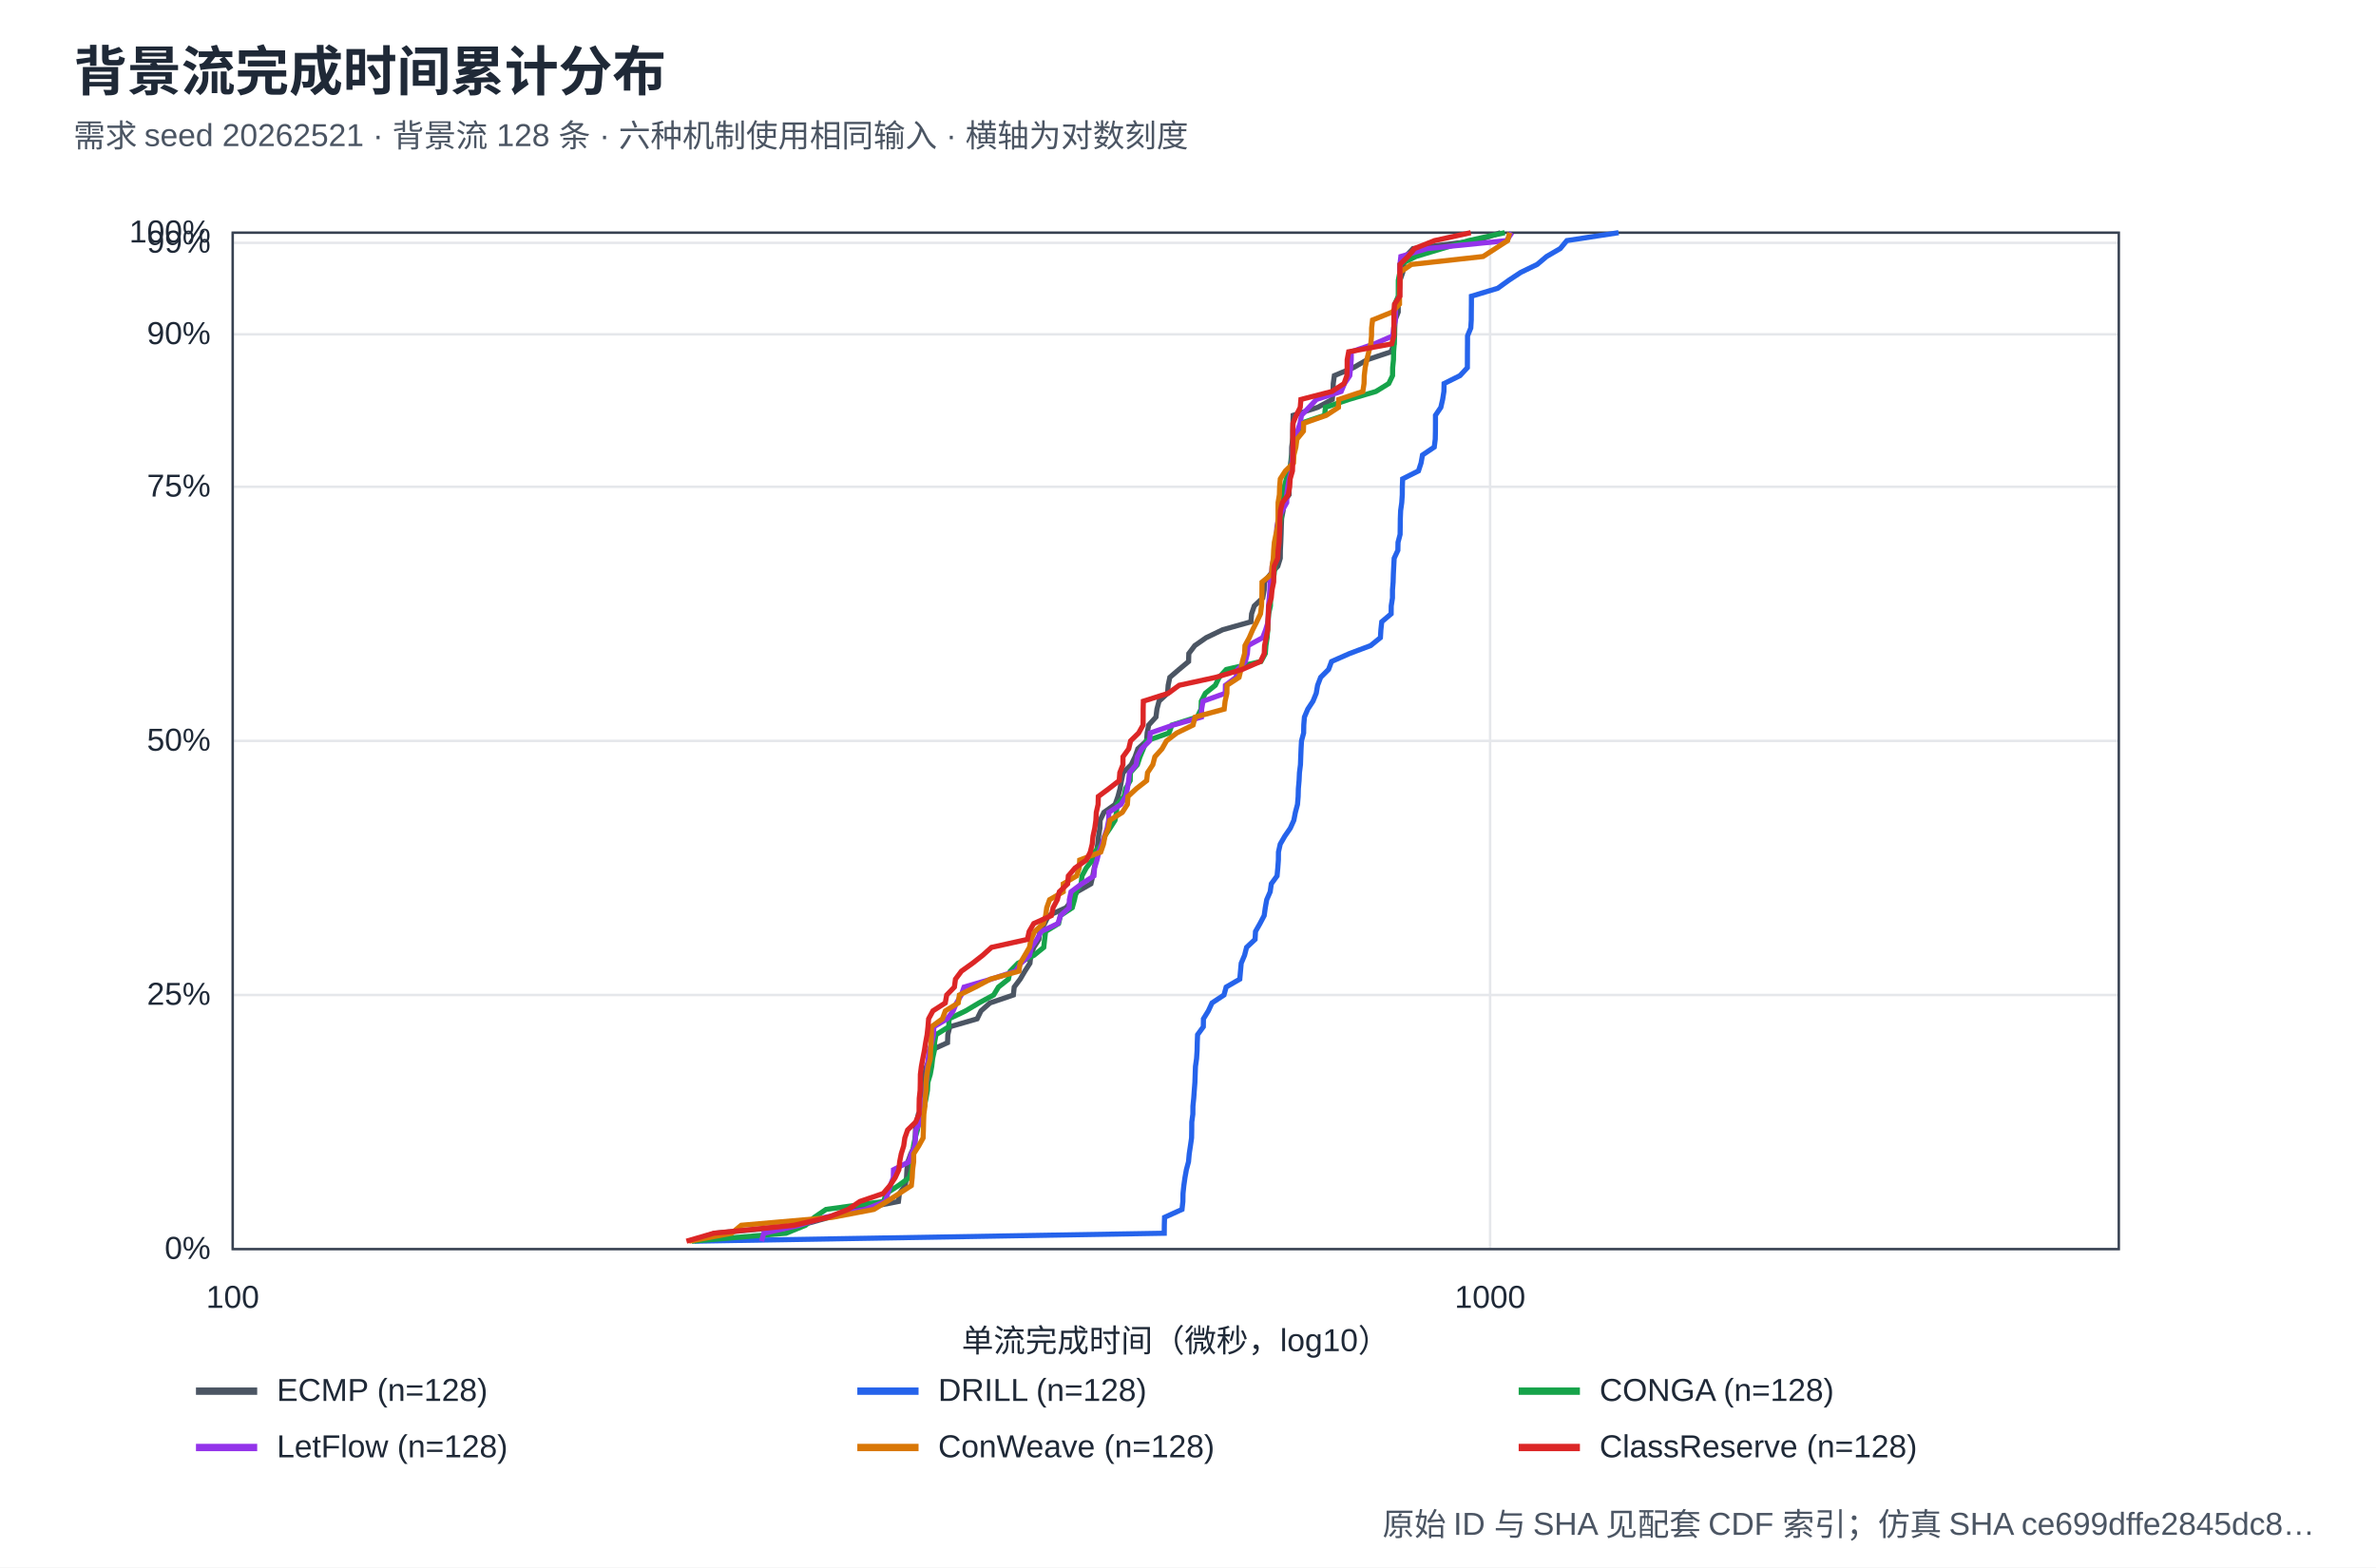
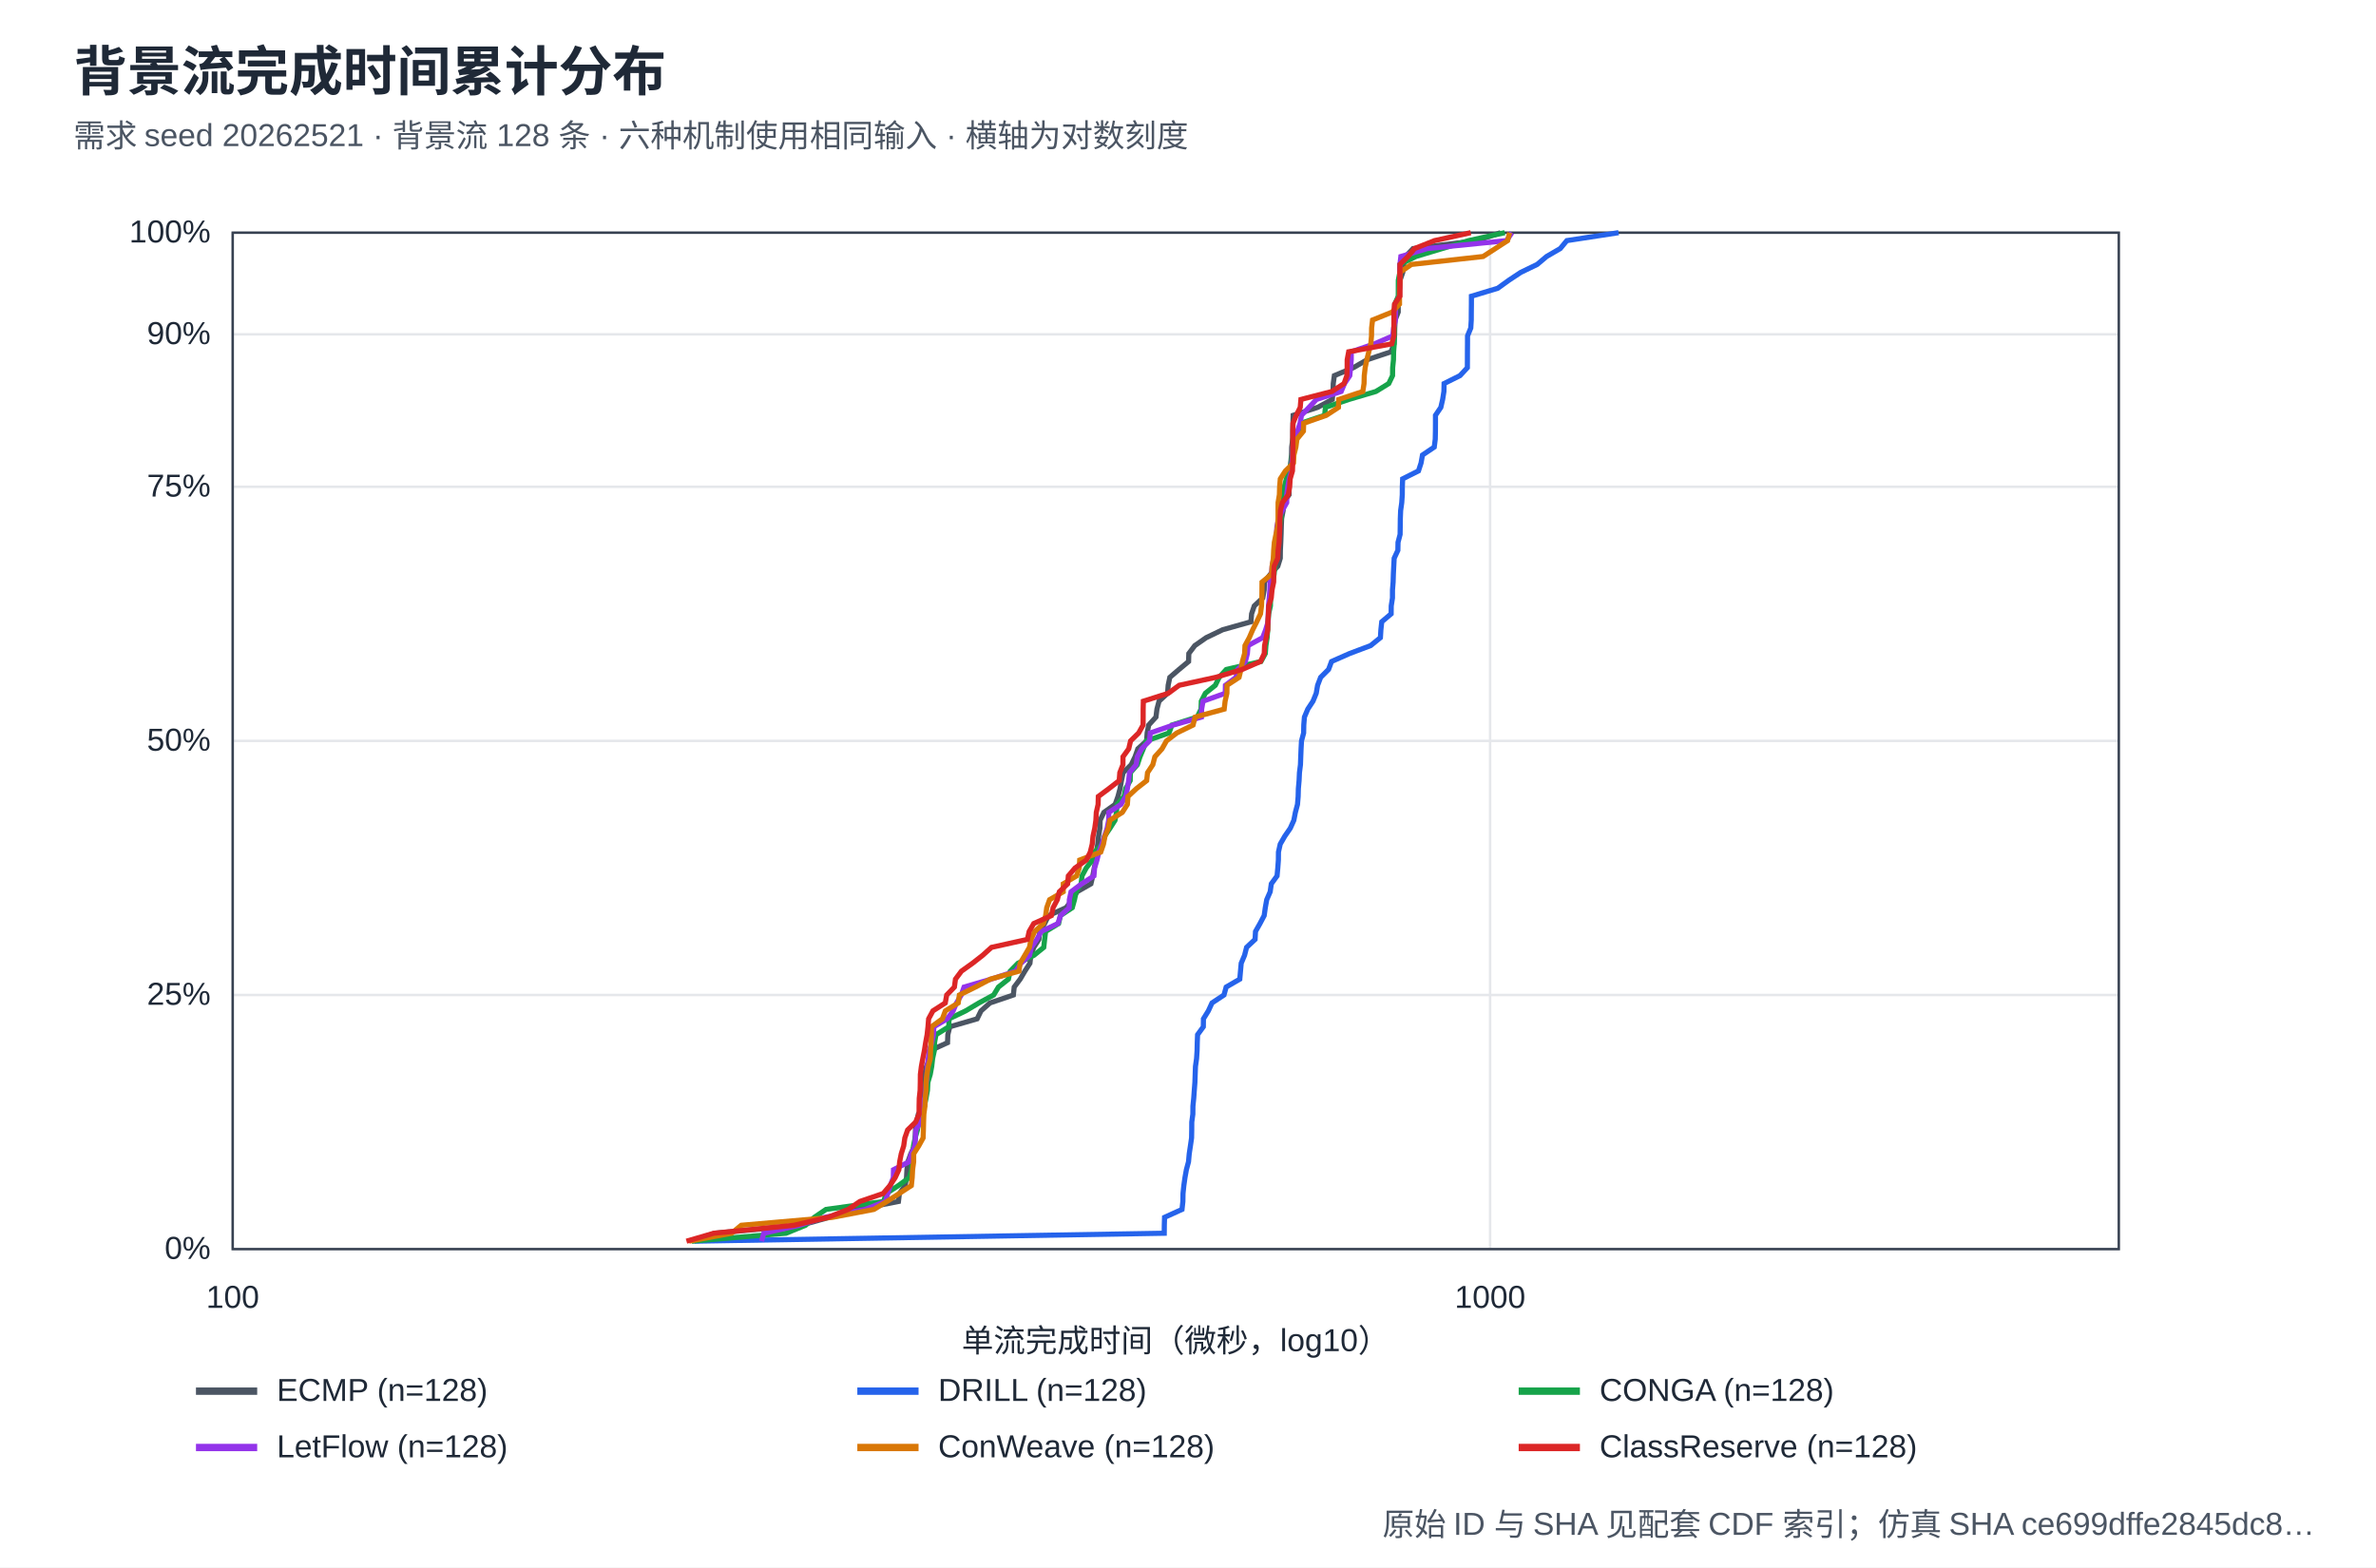
<svg xmlns="http://www.w3.org/2000/svg" width="970" height="640" viewBox="0 0 970 640">
  <rect width="100%" height="100%" fill="white" />
  <style>text{font-family:Arial,"Microsoft YaHei","Noto Sans CJK SC",sans-serif;fill:#1f2937}.title{font-size:22px;font-weight:700}.sub{font-size:13px;fill:#4b5563}.axis{font-size:13px}.grid{stroke:#e5e7eb;stroke-width:1}</style>
  <text class="title" x="30" y="37">背景流完成时间累计分布</text>
  <text class="sub" x="30" y="60">需求 seed 20262521 · 背景流 128 条 · 六种机制使用相同输入 · 横轴为对数刻度</text>
  <line class="grid" x1="95.00" y1="95" x2="95.00" y2="510" />
  <text class="axis" text-anchor="middle" x="95.00" y="534">100</text>
  <line class="grid" x1="608.33" y1="95" x2="608.33" y2="510" />
  <text class="axis" text-anchor="middle" x="608.33" y="534">1000</text>
  <line class="grid" x1="95" y1="510.00" x2="865" y2="510.00" />
  <text class="axis" text-anchor="end" x="86" y="514.00">0%</text>
  <line class="grid" x1="95" y1="406.25" x2="865" y2="406.25" />
  <text class="axis" text-anchor="end" x="86" y="410.25">25%</text>
  <line class="grid" x1="95" y1="302.50" x2="865" y2="302.50" />
  <text class="axis" text-anchor="end" x="86" y="306.50">50%</text>
  <line class="grid" x1="95" y1="198.75" x2="865" y2="198.75" />
  <text class="axis" text-anchor="end" x="86" y="202.75">75%</text>
  <line class="grid" x1="95" y1="136.50" x2="865" y2="136.50" />
  <text class="axis" text-anchor="end" x="86" y="140.50">90%</text>
-   <line class="grid" x1="95" y1="99.15" x2="865" y2="99.15" />
-   <text class="axis" text-anchor="end" x="86" y="103.15">99%</text>
  <line class="grid" x1="95" y1="95.00" x2="865" y2="95.00" />
  <text class="axis" text-anchor="end" x="86" y="99.00">100%</text>
  <rect x="95" y="95" width="770" height="415" fill="none" stroke="#374151" />
  <polyline points="282.42,506.76 291.80,503.52 326.91,500.27 338.54,497.03 350.20,493.79 366.79,490.55 367.18,487.30 369.52,484.06 370.09,480.82 370.26,477.58 370.65,474.34 371.82,471.09 373.38,467.85 373.64,464.61 373.74,461.37 374.18,458.12 374.92,454.88 376.88,451.64 376.91,448.40 377.00,445.16 377.06,441.91 377.49,438.67 378.21,435.43 379.64,432.19 379.77,428.95 386.83,425.70 386.95,422.46 387.75,419.22 398.91,415.98 400.50,412.73 404.15,409.49 413.70,406.25 414.05,403.01 416.49,399.77 418.40,396.52 420.47,393.28 420.84,390.04 422.05,386.80 424.12,383.55 424.49,380.31 426.47,377.07 428.05,373.83 435.26,370.59 437.72,367.34 439.71,364.10 445.36,360.86 446.14,357.62 446.73,354.38 447.44,351.13 447.63,347.89 448.16,344.65 448.49,341.41 449.03,338.16 449.12,334.92 450.67,331.68 455.25,328.44 456.41,325.20 457.27,321.95 457.84,318.71 458.51,315.47 461.82,312.23 463.39,308.98 464.53,305.74 468.10,302.50 468.32,299.26 468.96,296.02 471.92,292.77 472.32,289.53 473.17,286.29 476.67,283.05 476.90,279.80 477.58,276.56 481.35,273.32 485.24,270.08 485.33,266.84 487.78,263.59 492.42,260.35 499.18,257.11 510.69,253.87 510.96,250.62 512.06,247.38 515.52,244.14 516.10,240.90 516.19,237.66 518.66,234.41 521.67,231.17 522.67,227.93 522.71,224.69 522.87,221.45 523.00,218.20 523.09,214.96 523.22,211.72 523.84,208.48 523.93,205.23 526.26,201.99 526.27,198.75 526.33,195.51 526.74,192.27 526.94,189.02 527.27,185.78 527.33,182.54 527.75,179.30 527.76,176.05 527.84,172.81 527.93,169.57 537.91,166.33 543.90,163.09 544.21,159.84 544.30,156.60 544.75,153.36 552.50,150.12 558.14,146.88 567.91,143.63 569.09,140.39 569.33,137.15 569.40,133.91 569.55,130.66 570.82,127.42 570.82,124.18 570.95,120.94 571.38,117.70 571.55,114.45 572.68,111.21 573.06,107.97 573.84,104.73 576.91,101.48 602.83,98.24 612.64,95.00" fill="none" stroke="#4b5563" stroke-width="2.1" />
  <polyline points="283.47,506.76 475.30,503.52 475.33,500.27 475.43,497.03 482.55,493.79 482.91,490.55 482.96,487.30 483.30,484.06 483.76,480.82 484.34,477.58 485.21,474.34 485.50,471.09 485.99,467.85 486.46,464.61 486.52,461.37 486.54,458.12 486.98,454.88 487.01,451.64 487.34,448.40 487.57,445.16 487.82,441.91 487.93,438.67 488.05,435.43 488.50,432.19 488.71,428.95 488.78,425.70 488.91,422.46 491.26,419.22 491.30,415.98 493.31,412.73 494.80,409.49 499.69,406.25 500.58,403.01 506.14,399.77 506.43,396.52 506.72,393.28 508.09,390.04 508.92,386.80 512.38,383.55 512.56,380.31 514.39,377.07 516.10,373.83 516.56,370.59 517.14,367.34 518.55,364.10 519.01,360.86 521.36,357.62 521.66,354.38 521.90,351.13 521.93,347.89 522.65,344.65 524.52,341.41 526.76,338.16 528.21,334.92 528.84,331.68 529.70,328.44 529.97,325.20 530.06,321.95 530.35,318.71 530.50,315.47 530.91,312.23 531.03,308.98 531.16,305.74 531.34,302.50 532.21,299.26 532.27,296.02 532.53,292.77 533.90,289.53 536.03,286.29 537.35,283.05 537.91,279.80 539.15,276.56 542.39,273.32 543.60,270.08 550.94,266.84 559.56,263.59 563.55,260.35 563.75,257.11 564.10,253.87 567.93,250.62 567.97,247.38 568.47,244.14 568.48,240.90 568.74,237.66 568.84,234.41 569.00,231.17 569.17,227.93 570.68,224.69 570.74,221.45 571.59,218.20 571.64,214.96 571.68,211.72 571.81,208.48 572.26,205.23 572.48,201.99 572.50,198.75 572.63,195.51 579.09,192.27 580.15,189.02 580.73,185.78 585.53,182.54 585.94,179.30 586.01,176.05 586.03,172.81 586.03,169.57 588.22,166.33 588.96,163.09 589.48,159.84 589.55,156.60 596.05,153.36 599.05,150.12 599.07,146.88 599.08,143.63 599.11,140.39 599.12,137.15 600.44,133.91 600.64,130.66 600.66,127.42 600.70,124.18 600.71,120.94 611.45,117.70 615.95,114.45 620.85,111.21 627.55,107.97 631.39,104.73 636.98,101.48 639.66,98.24 660.79,95.00" fill="none" stroke="#2563eb" stroke-width="2.1" />
  <polyline points="282.44,506.76 320.87,503.52 328.86,500.27 332.45,497.03 337.22,493.79 360.71,490.55 361.81,487.30 366.77,484.06 371.22,480.82 372.20,477.58 372.27,474.34 372.67,471.09 372.93,467.85 373.60,464.61 374.54,461.37 375.01,458.12 375.68,454.88 377.37,451.64 378.06,448.40 378.64,445.16 378.80,441.91 379.77,438.67 380.37,435.43 380.74,432.19 381.44,428.95 381.52,425.70 382.11,422.46 387.34,419.22 387.44,415.98 394.22,412.73 399.65,409.49 405.65,406.25 407.61,403.01 411.69,399.77 412.41,396.52 415.59,393.28 422.10,390.04 426.11,386.80 426.47,383.55 426.87,380.31 432.18,377.07 432.90,373.83 437.76,370.59 438.66,367.34 439.34,364.10 441.36,360.86 441.73,357.62 443.46,354.38 445.96,351.13 446.75,347.89 450.12,344.65 450.95,341.41 453.15,338.16 455.20,334.92 455.79,331.68 456.06,328.44 458.90,325.20 459.57,321.95 461.41,318.71 461.47,315.47 464.33,312.23 465.40,308.98 466.75,305.74 467.99,302.50 477.23,299.26 478.45,296.02 488.74,292.77 490.32,289.53 490.43,286.29 492.09,283.05 496.15,279.80 497.72,276.56 500.65,273.32 514.79,270.08 516.55,266.84 516.81,263.59 517.30,260.35 517.53,257.11 517.68,253.87 517.93,250.62 518.65,247.38 518.70,244.14 518.95,240.90 519.64,237.66 520.16,234.41 520.50,231.17 520.61,227.93 520.64,224.69 520.99,221.45 521.85,218.20 522.35,214.96 522.97,211.72 523.21,208.48 523.72,205.23 523.83,201.99 524.32,198.75 525.17,195.51 526.51,192.27 527.08,189.02 527.48,185.78 527.80,182.54 527.86,179.30 530.06,176.05 531.06,172.81 540.78,169.57 541.11,166.33 550.69,163.09 561.70,159.84 566.96,156.60 568.51,153.36 568.55,150.12 568.88,146.88 568.94,143.63 569.20,140.39 569.21,137.15 569.21,133.91 569.21,130.66 569.32,127.42 569.42,124.18 570.84,120.94 570.85,117.70 570.86,114.45 571.48,111.21 571.54,107.97 578.01,104.73 588.78,101.48 599.58,98.24 614.34,95.00" fill="none" stroke="#16a34a" stroke-width="2.1" />
  <polyline points="310.91,506.76 311.81,503.52 326.19,500.27 336.67,497.03 353.20,493.79 361.53,490.55 362.41,487.30 363.46,484.06 364.70,480.82 364.77,477.58 371.13,474.34 372.03,471.09 373.48,467.85 373.70,464.61 373.93,461.37 375.71,458.12 375.90,454.88 375.95,451.64 377.54,448.40 377.92,445.16 378.15,441.91 378.47,438.67 378.56,435.43 378.99,432.19 379.33,428.95 380.41,425.70 381.08,422.46 381.25,419.22 386.68,415.98 389.12,412.73 390.50,409.49 392.43,406.25 393.57,403.01 404.62,399.77 414.62,396.52 416.82,393.28 420.32,390.04 421.04,386.80 423.29,383.55 425.08,380.31 431.89,377.07 432.96,373.83 436.50,370.59 436.56,367.34 437.25,364.10 441.60,360.86 446.60,357.62 446.87,354.38 447.85,351.13 448.62,347.89 449.83,344.65 450.93,341.41 452.00,338.16 452.61,334.92 452.67,331.68 457.64,328.44 459.56,325.20 460.26,321.95 460.76,318.71 461.11,315.47 463.84,312.23 464.31,308.98 466.06,305.74 469.29,302.50 469.59,299.26 479.02,296.02 490.48,292.77 490.57,289.53 491.14,286.29 500.21,283.05 500.28,279.80 504.60,276.56 505.29,273.32 508.42,270.08 509.24,266.84 509.51,263.59 515.48,260.35 516.72,257.11 517.71,253.87 517.76,250.62 517.86,247.38 518.17,244.14 518.43,240.90 518.46,237.66 519.06,234.41 519.36,231.17 519.99,227.93 520.54,224.69 520.98,221.45 521.14,218.20 521.30,214.96 522.02,211.72 523.48,208.48 525.29,205.23 525.32,201.99 525.74,198.75 526.34,195.51 527.30,192.27 527.37,189.02 527.74,185.78 527.81,182.54 528.60,179.30 529.70,176.05 530.75,172.81 531.33,169.57 534.37,166.33 537.44,163.09 547.54,159.84 548.89,156.60 551.05,153.36 551.37,150.12 551.64,146.88 551.65,143.63 561.12,140.39 568.60,137.15 568.93,133.91 569.68,130.66 569.71,127.42 569.73,124.18 571.36,120.94 571.36,117.70 571.43,114.45 571.46,111.21 571.53,107.97 571.90,104.73 582.72,101.48 615.06,98.24 617.23,95.00" fill="none" stroke="#9333ea" stroke-width="2.1" />
  <polyline points="281.32,506.76 298.69,503.52 302.61,500.27 339.81,497.03 356.78,493.79 362.10,490.55 367.09,487.30 372.05,484.06 372.40,480.82 372.57,477.58 373.00,474.34 373.01,471.09 375.08,467.85 376.86,464.61 376.97,461.37 377.05,458.12 377.17,454.88 377.60,451.64 377.71,448.40 378.04,445.16 378.07,441.91 378.40,438.67 378.96,435.43 379.80,432.19 379.88,428.95 380.13,425.70 380.24,422.46 380.24,419.22 384.73,415.98 385.94,412.73 391.19,409.49 391.66,406.25 398.22,403.01 404.31,399.77 415.99,396.52 416.46,393.28 418.39,390.04 420.27,386.80 420.92,383.55 422.40,380.31 425.98,377.07 426.88,373.83 427.33,370.59 428.49,367.34 434.06,364.10 434.07,360.86 439.51,357.62 440.60,354.38 440.79,351.13 449.38,347.89 450.49,344.65 451.11,341.41 452.46,338.16 453.08,334.92 458.19,331.68 460.24,328.44 460.50,325.20 463.99,321.95 468.13,318.71 468.48,315.47 470.63,312.23 471.48,308.98 474.39,305.74 476.20,302.50 480.43,299.26 487.06,296.02 487.91,292.77 499.77,289.53 500.15,286.29 500.88,283.05 500.93,279.80 505.84,276.56 506.62,273.32 507.21,270.08 508.11,266.84 508.26,263.59 510.02,260.35 511.42,257.11 513.06,253.87 514.60,250.62 515.01,247.38 515.15,244.14 515.19,240.90 515.22,237.66 519.18,234.41 519.33,231.17 519.84,227.93 519.98,224.69 520.25,221.45 520.91,218.20 521.57,214.96 521.76,211.72 521.76,208.48 521.78,205.23 522.31,201.99 522.41,198.75 522.68,195.51 524.77,192.27 528.07,189.02 528.24,185.78 529.04,182.54 529.47,179.30 532.12,176.05 532.23,172.81 541.47,169.57 546.42,166.33 546.52,163.09 556.37,159.84 556.87,156.60 556.96,153.36 557.33,150.12 558.00,146.88 558.82,143.63 559.63,140.39 559.92,137.15 559.96,133.91 560.34,130.66 568.34,127.42 571.35,124.18 571.35,120.94 571.36,117.70 571.53,114.45 571.53,111.21 576.18,107.97 605.47,104.73 610.49,101.48 615.48,98.24 616.30,95.00" fill="none" stroke="#d97706" stroke-width="2.1" />
  <polyline points="280.25,506.76 291.43,503.52 324.16,500.27 337.98,497.03 346.30,493.79 351.03,490.55 360.55,487.30 363.29,484.06 365.45,480.82 366.96,477.58 367.29,474.34 367.93,471.09 368.94,467.85 369.40,464.61 370.53,461.37 373.82,458.12 375.21,454.88 375.22,451.64 375.29,448.40 375.64,445.16 375.71,441.91 375.74,438.67 376.15,435.43 376.74,432.19 377.38,428.95 377.89,425.70 378.49,422.46 378.85,419.22 379.11,415.98 380.86,412.73 385.91,409.49 386.49,406.25 389.63,403.01 390.07,399.77 392.50,396.52 397.04,393.28 401.18,390.04 404.77,386.80 419.43,383.55 420.15,380.31 422.03,377.07 429.22,373.83 429.93,370.59 431.65,367.34 432.47,364.10 435.86,360.86 436.15,357.62 438.90,354.38 443.53,351.13 445.10,347.89 445.90,344.65 446.22,341.41 446.93,338.16 447.39,334.92 447.57,331.68 448.30,328.44 448.39,325.20 452.76,321.95 456.92,318.71 457.16,315.47 458.43,312.23 458.46,308.98 460.80,305.74 461.56,302.50 464.87,299.26 466.66,296.02 466.69,292.77 466.69,289.53 466.77,286.29 476.96,283.05 481.38,279.80 496.26,276.56 507.12,273.32 514.61,270.08 516.13,266.84 516.26,263.59 516.93,260.35 517.57,257.11 517.61,253.87 517.82,250.62 517.96,247.38 518.99,244.14 519.30,240.90 519.97,237.66 519.98,234.41 520.19,231.17 521.64,227.93 521.79,224.69 522.20,221.45 522.35,218.20 522.48,214.96 522.55,211.72 522.72,208.48 523.52,205.23 525.96,201.99 526.50,198.75 526.71,195.51 527.65,192.27 527.75,189.02 527.79,185.78 527.79,182.54 527.79,179.30 527.80,176.05 527.86,172.81 529.20,169.57 530.82,166.33 531.09,163.09 543.73,159.84 548.72,156.60 549.85,153.36 549.97,150.12 549.99,146.88 550.60,143.63 568.19,140.39 569.06,137.15 569.06,133.91 569.07,130.66 569.07,127.42 569.32,124.18 571.51,120.94 571.52,117.70 571.52,114.45 571.52,111.21 571.53,107.97 574.83,104.73 577.49,101.48 585.63,98.24 600.44,95.00" fill="none" stroke="#dc2626" stroke-width="2.1" />
  <line x1="80" y1="568" x2="105" y2="568" stroke="#4b5563" stroke-width="3" />
  <text class="axis" x="113" y="572">ECMP (n=128)</text>
  <line x1="350" y1="568" x2="375" y2="568" stroke="#2563eb" stroke-width="3" />
  <text class="axis" x="383" y="572">DRILL (n=128)</text>
  <line x1="620" y1="568" x2="645" y2="568" stroke="#16a34a" stroke-width="3" />
  <text class="axis" x="653" y="572">CONGA (n=128)</text>
  <line x1="80" y1="591" x2="105" y2="591" stroke="#9333ea" stroke-width="3" />
  <text class="axis" x="113" y="595">LetFlow (n=128)</text>
  <line x1="350" y1="591" x2="375" y2="591" stroke="#d97706" stroke-width="3" />
  <text class="axis" x="383" y="595">ConWeave (n=128)</text>
  <line x1="620" y1="591" x2="645" y2="591" stroke="#dc2626" stroke-width="3" />
  <text class="axis" x="653" y="595">ClassReserve (n=128)</text>
  <text class="axis" text-anchor="middle" x="480" y="552">单流完成时间（微秒，log10）</text>
  <text class="sub" x="945" y="627" text-anchor="end">原始 ID 与 SHA 见配套 CDF 索引；仿真 SHA ce699dffe2845dc8…</text>
</svg>
